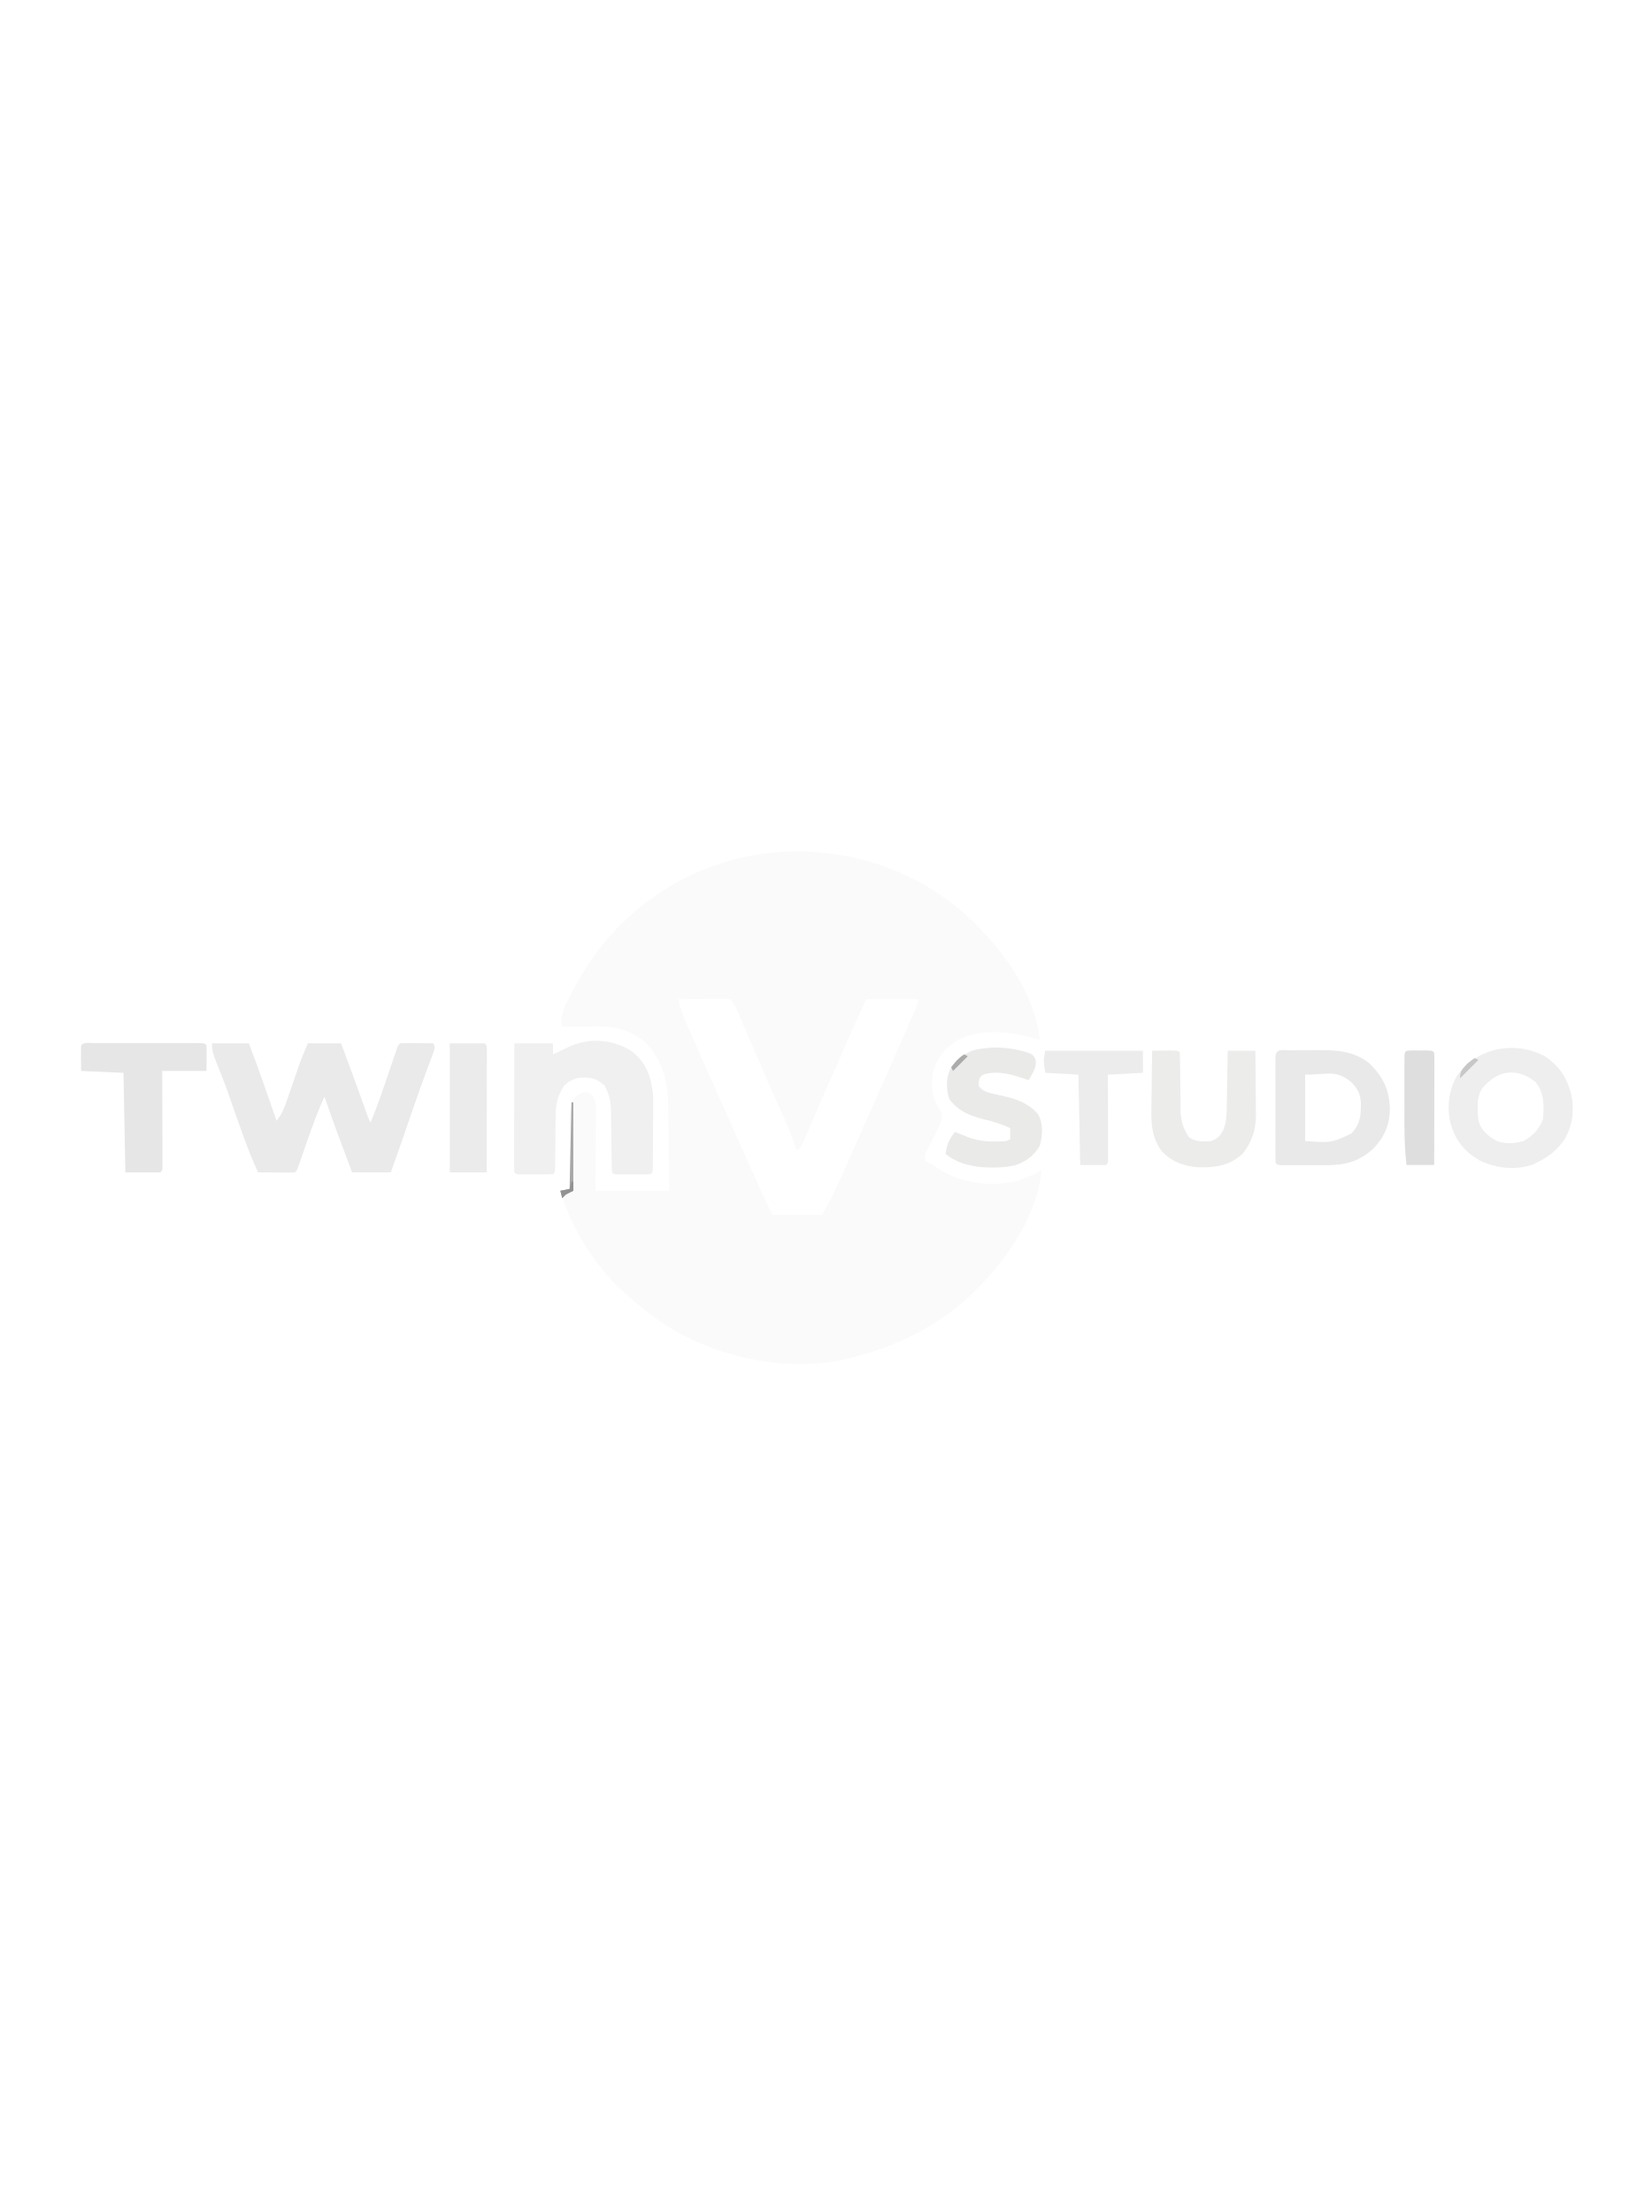
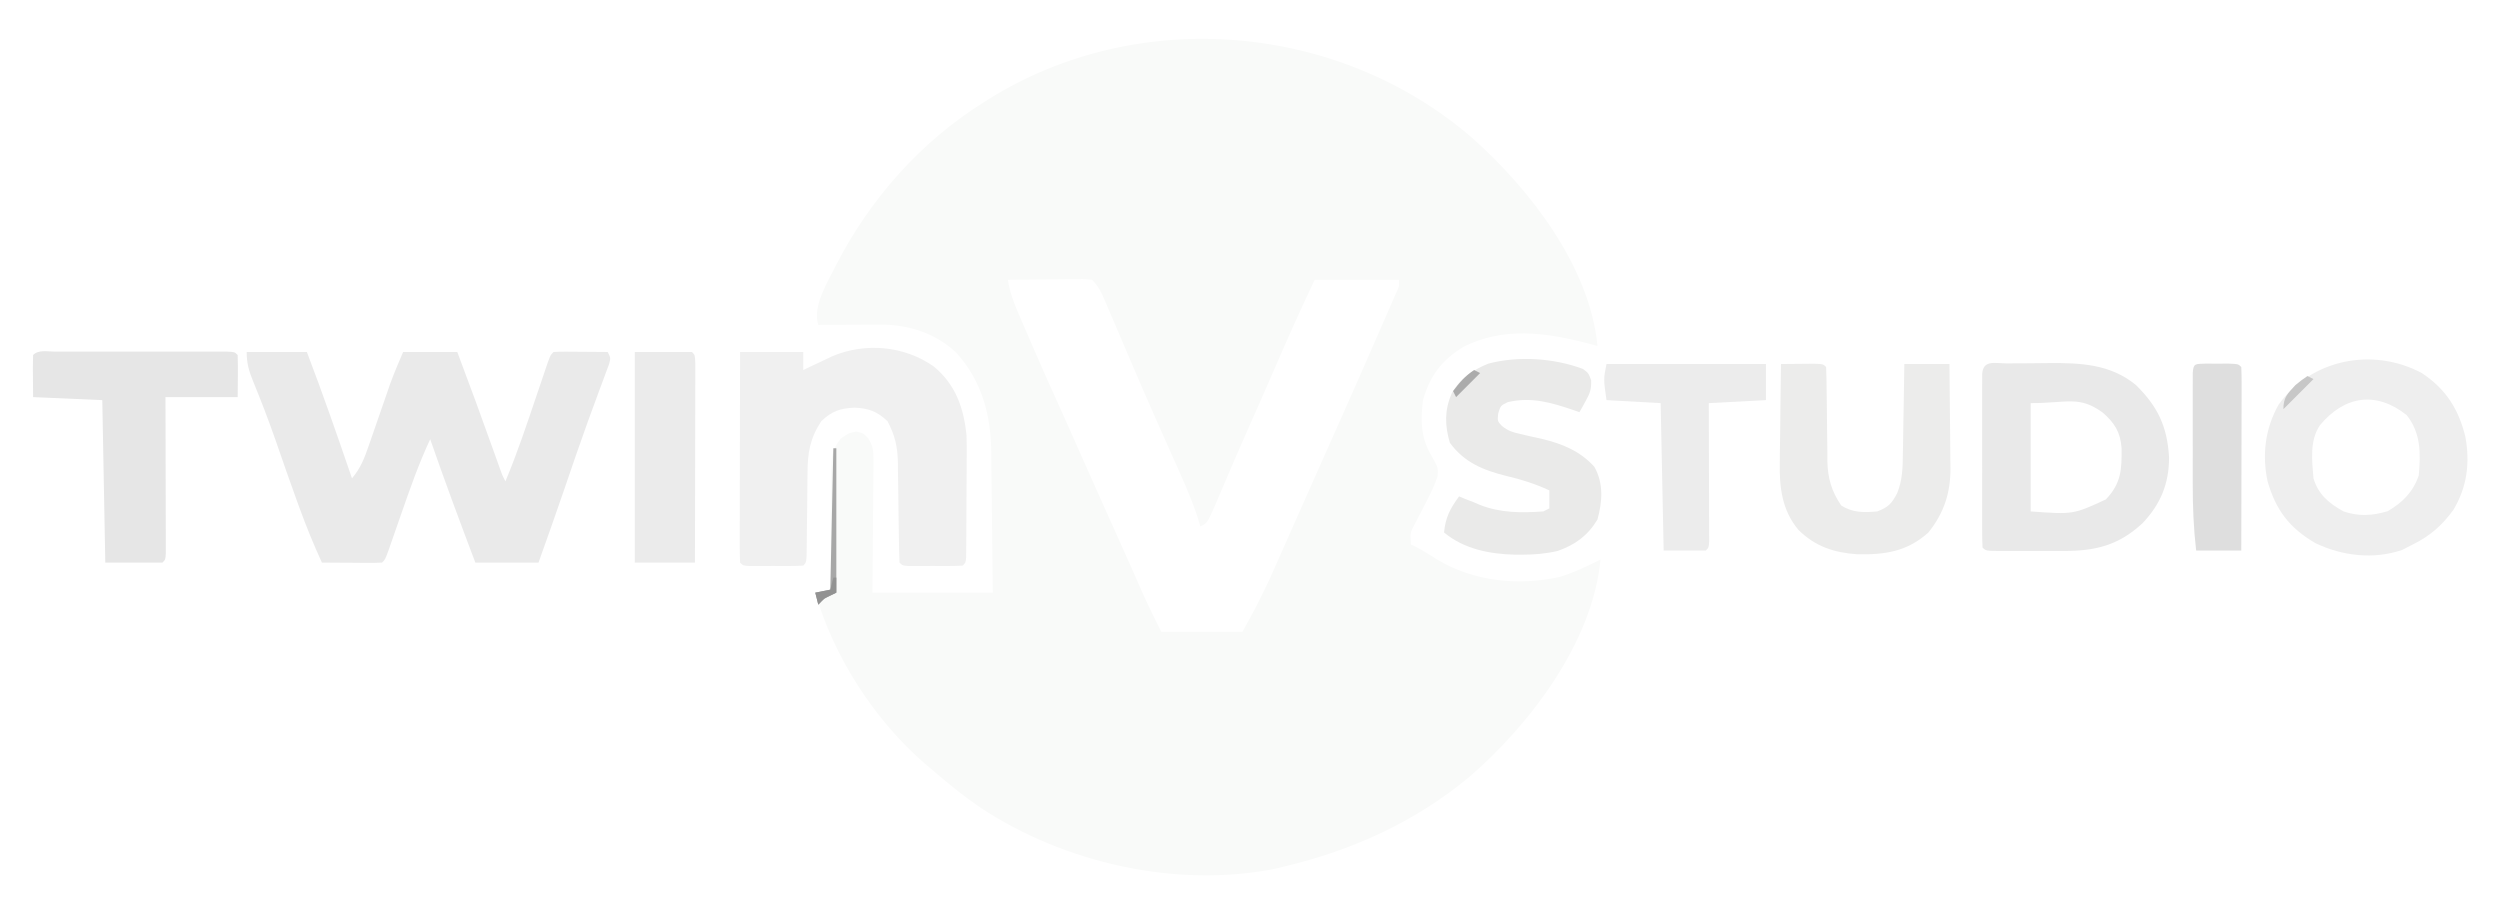
- <svg xmlns="http://www.w3.org/2000/svg" version="1.1" width="896" height="1200">
+ <svg xmlns="http://www.w3.org/2000/svg" version="1.1" viewBox="33 449 831 301">
  <path d="M0 0 C19.153 17.004 39.198 42.791 41.723 69.227 C40.646 68.938 39.57 68.649 38.461 68.352 C24.505 64.744 10.595 62.782 -2.852 69.516 C-10.037 73.957 -13.979 79.112 -16.277 87.227 C-17.089 93.959 -17.059 99.539 -13.59 105.477 C-11.243 109.624 -11.243 109.624 -11.402 112.422 C-12.165 114.839 -13.124 116.968 -14.277 119.227 C-14.79 120.246 -15.303 121.266 -15.832 122.316 C-16.887 124.399 -17.965 126.471 -19.07 128.527 C-20.549 131.342 -20.549 131.342 -20.277 135.227 C-19.43 135.631 -19.43 135.631 -18.566 136.043 C-16.16 137.287 -13.934 138.704 -11.652 140.164 C0.508 147.507 15.368 149.04 29.152 146.004 C33.889 144.571 38.301 142.429 42.723 140.227 C40.135 167.611 19.442 194.915 -0.906 212.508 C-19.03 227.475 -39.535 236.798 -62.277 242.227 C-63.911 242.627 -63.911 242.627 -65.578 243.035 C-98.554 249.505 -135.578 241.065 -163.433 222.653 C-168.999 218.845 -174.186 214.641 -179.277 210.227 C-180.131 209.507 -180.984 208.788 -181.863 208.047 C-198.535 193.632 -212.188 172.541 -218.277 151.227 C-216.627 150.897 -214.977 150.567 -213.277 150.227 C-213.276 149.649 -213.274 149.071 -213.273 148.476 C-213.253 142.457 -213.199 136.439 -213.125 130.421 C-213.102 128.175 -213.087 125.93 -213.082 123.684 C-213.072 120.454 -213.032 117.226 -212.984 113.996 C-212.988 112.994 -212.992 111.992 -212.996 110.959 C-212.897 106.226 -212.827 103.952 -209.897 100.089 C-207.277 98.227 -207.277 98.227 -204.652 97.664 C-202.277 98.227 -202.277 98.227 -200.65 99.952 C-199.041 102.617 -198.913 104.088 -198.937 107.179 C-198.937 108.159 -198.937 109.14 -198.937 110.151 C-198.953 111.202 -198.968 112.253 -198.984 113.336 C-198.989 114.418 -198.993 115.5 -198.997 116.615 C-199.014 120.069 -199.052 123.522 -199.09 126.977 C-199.105 129.319 -199.119 131.661 -199.131 134.004 C-199.161 139.745 -199.22 145.485 -199.277 151.227 C-186.077 151.227 -172.877 151.227 -159.277 151.227 C-159.345 143.974 -159.416 136.721 -159.513 129.469 C-159.557 126.091 -159.597 122.712 -159.624 119.334 C-159.658 115.446 -159.71 111.559 -159.766 107.672 C-159.772 106.477 -159.778 105.281 -159.785 104.05 C-159.998 91.766 -163.017 80.765 -171.402 71.477 C-178.268 64.988 -187.313 62.085 -196.574 62.129 C-197.779 62.132 -198.985 62.135 -200.227 62.139 C-202.108 62.151 -202.108 62.151 -204.027 62.164 C-205.297 62.169 -206.567 62.173 -207.875 62.178 C-211.009 62.19 -214.143 62.206 -217.277 62.227 C-219.343 56.031 -214.079 47.895 -211.267 42.168 C-200.044 20.328 -183.163 1.271 -162.277 -11.773 C-161.71 -12.132 -161.142 -12.491 -160.557 -12.861 C-110.788 -43.903 -44.291 -38.193 0 0 Z M-154.277 47.227 C-153.625 51.266 -152.352 54.703 -150.73 58.453 C-149.957 60.249 -149.957 60.249 -149.168 62.082 C-148.621 63.339 -148.074 64.595 -147.527 65.852 C-146.996 67.084 -146.464 68.318 -145.934 69.551 C-143.195 75.89 -140.401 82.199 -137.528 88.479 C-135.156 93.69 -132.847 98.929 -130.527 104.164 C-126.524 113.186 -122.503 122.198 -118.442 131.194 C-116.643 135.182 -114.854 139.174 -113.086 143.176 C-112.729 143.983 -112.372 144.79 -112.005 145.621 C-111.34 147.127 -110.676 148.635 -110.015 150.143 C-107.903 154.926 -105.622 159.537 -103.277 164.227 C-94.367 164.227 -85.457 164.227 -76.277 164.227 C-71.509 155.575 -71.509 155.575 -67.27 146.758 C-66.764 145.623 -66.258 144.489 -65.737 143.32 C-65.214 142.134 -64.691 140.948 -64.152 139.727 C-63.589 138.458 -63.025 137.189 -62.46 135.921 C-61.301 133.313 -60.144 130.705 -58.99 128.095 C-57.347 124.383 -55.698 120.673 -54.047 116.965 C-52.019 112.41 -49.995 107.854 -47.973 103.297 C-46.389 99.727 -44.802 96.159 -43.207 92.594 C-39.15 83.519 -35.154 74.416 -31.183 65.303 C-30.582 63.924 -29.979 62.545 -29.375 61.167 C-28.526 59.23 -27.682 57.291 -26.84 55.352 C-26.346 54.22 -25.852 53.088 -25.344 51.922 C-24.155 49.4 -24.155 49.4 -24.277 47.227 C-33.517 47.227 -42.757 47.227 -52.277 47.227 C-56.875 56.922 -61.253 66.688 -65.511 76.537 C-68.086 82.491 -70.69 88.43 -73.34 94.352 C-76.748 101.973 -80.045 109.64 -83.309 117.325 C-83.846 118.587 -83.846 118.587 -84.395 119.875 C-84.71 120.619 -85.026 121.364 -85.351 122.13 C-87.979 128.077 -87.979 128.077 -90.277 129.227 C-90.625 128.077 -90.973 126.927 -91.332 125.742 C-93.567 119.046 -96.521 112.652 -99.4 106.216 C-101.099 102.419 -102.785 98.615 -104.473 94.812 C-104.971 93.692 -104.971 93.692 -105.479 92.549 C-108.126 86.587 -110.721 80.603 -113.277 74.602 C-113.625 73.787 -113.973 72.973 -114.331 72.135 C-115.653 69.038 -116.973 65.941 -118.292 62.843 C-119.262 60.573 -120.237 58.306 -121.215 56.039 C-121.498 55.372 -121.781 54.706 -122.072 54.019 C-123.245 51.311 -124.17 49.334 -126.277 47.227 C-129.192 46.948 -129.192 46.948 -132.598 47.031 C-133.854 47.038 -135.111 47.044 -136.406 47.051 C-138.384 47.076 -138.384 47.076 -140.402 47.102 C-141.742 47.112 -143.082 47.121 -144.422 47.129 C-147.707 47.153 -150.992 47.185 -154.277 47.227 Z " fill="#F9FAF9" transform="translate(522.2773,494.7734)" />
  <path d="M0 0 C6.6 0 13.2 0 20 0 C25.312 13.894 30.178 27.929 35 42 C37.873 38.635 39.156 35.237 40.594 31.074 C40.827 30.408 41.059 29.743 41.299 29.057 C42.04 26.936 42.77 24.812 43.5 22.688 C44.231 20.574 44.965 18.462 45.701 16.351 C46.37 14.427 47.034 12.502 47.697 10.577 C49 7.001 50.501 3.498 52 0 C57.94 0 63.88 0 70 0 C74.118 10.876 78.105 21.792 82.015 32.744 C82.388 33.785 82.761 34.826 83.145 35.898 C83.478 36.833 83.812 37.769 84.156 38.732 C84.95 40.988 84.95 40.988 86 43 C89.967 33.568 93.17 23.885 96.445 14.198 C97.173 12.047 97.905 9.896 98.637 7.746 C98.86 7.083 99.083 6.419 99.312 5.736 C100.887 1.113 100.887 1.113 102 0 C103.343 -0.086 104.69 -0.107 106.035 -0.098 C106.844 -0.094 107.653 -0.091 108.486 -0.088 C109.336 -0.08 110.187 -0.071 111.062 -0.062 C111.917 -0.058 112.771 -0.053 113.65 -0.049 C115.767 -0.037 117.883 -0.019 120 0 C121 2 121 2 120.446 4.062 C120.127 4.914 119.809 5.766 119.48 6.645 C119.122 7.617 118.764 8.59 118.396 9.593 C117.997 10.655 117.598 11.718 117.188 12.812 C116.351 15.085 115.516 17.359 114.684 19.633 C114.024 21.432 114.024 21.432 113.351 23.267 C110.654 30.72 108.106 38.225 105.54 45.724 C102.758 53.84 99.899 61.925 97 70 C90.07 70 83.14 70 76 70 C70.855 56.382 65.766 42.755 61 29 C57.181 37.129 54.258 45.529 51.312 54 C50.567 56.141 49.82 58.282 49.07 60.421 C48.397 62.341 47.728 64.262 47.06 66.184 C46 69 46 69 45 70 C43.511 70.087 42.019 70.107 40.527 70.098 C39.628 70.094 38.729 70.091 37.803 70.088 C36.384 70.075 36.384 70.075 34.938 70.062 C33.988 70.058 33.039 70.053 32.061 70.049 C29.707 70.037 27.354 70.021 25 70 C22.32 64.14 19.885 58.244 17.688 52.188 C17.39 51.374 17.092 50.561 16.785 49.723 C14.331 42.99 11.978 36.222 9.641 29.448 C7.328 22.8 4.805 16.246 2.133 9.734 C0.72 6.218 0 3.846 0 0 Z " fill="#EAEAEA" transform="translate(115,566)" />
  <path d="M0 0 C7.222 5.958 9.984 13.717 10.893 22.898 C10.984 25.627 10.99 28.34 10.953 31.07 C10.951 32.051 10.949 33.032 10.947 34.043 C10.941 36.091 10.927 38.14 10.906 40.188 C10.875 43.339 10.865 46.49 10.859 49.641 C10.85 51.638 10.84 53.635 10.828 55.633 C10.824 56.577 10.82 57.522 10.815 58.495 C10.806 59.361 10.796 60.226 10.786 61.118 C10.779 61.882 10.772 62.646 10.765 63.433 C10.625 65.188 10.625 65.188 9.625 66.188 C8.148 66.286 6.667 66.318 5.188 66.32 C3.846 66.322 3.846 66.322 2.477 66.324 C1.065 66.318 1.065 66.318 -0.375 66.312 C-1.787 66.318 -1.787 66.318 -3.227 66.324 C-4.121 66.323 -5.016 66.322 -5.938 66.32 C-6.764 66.319 -7.59 66.318 -8.441 66.317 C-10.375 66.188 -10.375 66.188 -11.375 65.188 C-11.498 62.314 -11.561 59.461 -11.586 56.586 C-11.614 54.798 -11.643 53.01 -11.672 51.223 C-11.713 48.399 -11.75 45.575 -11.776 42.75 C-11.804 40.029 -11.85 37.308 -11.898 34.586 C-11.902 33.75 -11.905 32.915 -11.908 32.054 C-12.019 26.707 -12.852 22.93 -15.375 18.188 C-18.868 14.865 -21.67 13.907 -26.375 13.688 C-31.105 13.915 -33.864 14.844 -37.375 18.188 C-41.113 23.799 -41.965 28.834 -41.949 35.465 C-41.97 36.743 -41.97 36.743 -41.992 38.047 C-42.034 40.739 -42.049 43.432 -42.062 46.125 C-42.092 48.843 -42.126 51.561 -42.165 54.278 C-42.188 55.963 -42.203 57.648 -42.212 59.333 C-42.265 65.078 -42.265 65.078 -43.375 66.188 C-44.852 66.286 -46.333 66.318 -47.812 66.32 C-49.154 66.322 -49.154 66.322 -50.523 66.324 C-51.935 66.318 -51.935 66.318 -53.375 66.312 C-54.787 66.318 -54.787 66.318 -56.227 66.324 C-57.121 66.323 -58.016 66.322 -58.938 66.32 C-59.764 66.319 -60.59 66.318 -61.441 66.317 C-63.375 66.188 -63.375 66.188 -64.375 65.188 C-64.469 63.009 -64.492 60.828 -64.489 58.648 C-64.489 57.965 -64.489 57.282 -64.489 56.579 C-64.488 54.312 -64.48 52.045 -64.473 49.777 C-64.471 48.209 -64.469 46.641 -64.468 45.073 C-64.465 40.939 -64.455 36.804 -64.444 32.669 C-64.433 28.453 -64.429 24.237 -64.424 20.021 C-64.413 11.743 -64.395 3.465 -64.375 -4.812 C-57.445 -4.812 -50.515 -4.812 -43.375 -4.812 C-43.375 -2.833 -43.375 -0.853 -43.375 1.188 C-42.054 0.555 -42.054 0.555 -40.707 -0.09 C-39.546 -0.638 -38.384 -1.186 -37.188 -1.75 C-36.039 -2.295 -34.89 -2.841 -33.707 -3.402 C-22.746 -8.041 -9.755 -6.87 0 0 Z " fill="#F0F0F0" transform="translate(343.375,570.8125)" />
  <path d="M0 0 C0.73 -0.006 1.459 -0.011 2.211 -0.017 C3.763 -0.027 5.316 -0.033 6.869 -0.037 C9.213 -0.047 11.556 -0.078 13.9 -0.109 C24.461 -0.184 34.315 0.213 42.816 7.203 C50.082 14.375 53.212 20.965 53.812 31.211 C53.824 39.959 50.997 46.821 44.957 53.152 C37.129 60.388 29.473 62.366 18.926 62.336 C18.181 62.337 17.435 62.338 16.668 62.339 C15.101 62.34 13.534 62.338 11.968 62.333 C9.56 62.328 7.153 62.333 4.746 62.34 C3.223 62.339 1.699 62.338 0.176 62.336 C-0.547 62.338 -1.27 62.34 -2.015 62.342 C-7.069 62.318 -7.069 62.318 -8.184 61.203 C-8.283 59.337 -8.312 57.467 -8.313 55.598 C-8.316 54.4 -8.319 53.202 -8.323 51.968 C-8.321 50.663 -8.318 49.359 -8.316 48.016 C-8.317 46.674 -8.318 45.333 -8.319 43.991 C-8.321 41.177 -8.319 38.362 -8.314 35.548 C-8.308 31.933 -8.312 28.318 -8.318 24.703 C-8.321 21.932 -8.32 19.161 -8.317 16.39 C-8.316 14.406 -8.319 12.422 -8.323 10.439 C-8.319 9.241 -8.316 8.043 -8.313 6.809 C-8.312 5.748 -8.311 4.687 -8.311 3.594 C-8.047 -1.364 -3.98 0.024 0 0 Z M7.816 13.203 C7.816 25.083 7.816 36.963 7.816 49.203 C21.962 50.226 21.962 50.226 32.816 45.203 C37.92 39.838 38.113 35.285 38.027 28.148 C37.647 22.841 35.702 19.813 31.816 16.391 C23.891 10.612 20.091 13.203 7.816 13.203 Z " fill="#E9E9E9" transform="translate(700.1836,569.7969)" />
  <path d="M0 0 C7.95 5.245 12.304 12.056 14.496 21.238 C16.06 29.809 15.066 37.898 10.523 45.457 C6.741 50.664 2.751 54.147 -3 57 C-4.176 57.598 -5.351 58.196 -6.562 58.812 C-16.058 62.04 -26.442 60.81 -35.34 56.547 C-43.98 51.522 -48.525 45.536 -51.25 36 C-53.149 27.19 -52.051 18.407 -47.594 10.508 C-36.782 -4.639 -16.317 -8.697 0 0 Z M-33.801 17.281 C-37.324 22.33 -36.501 29.145 -36 35 C-34.373 40.402 -30.854 43.315 -26 46 C-20.848 47.717 -16.494 47.438 -11.375 45.938 C-6.423 43.095 -2.823 39.469 -1 34 C-0.338 26.676 -0.288 19.98 -5 14 C-15.183 5.895 -25.67 7.55 -33.801 17.281 Z " fill="#EEEEEE" transform="translate(838,573)" />
  <path d="M0 0 C1.318 -0.003 2.636 -0.006 3.994 -0.01 C5.444 -0.008 6.894 -0.006 8.344 -0.003 C9.82 -0.004 11.296 -0.005 12.771 -0.006 C15.869 -0.008 18.965 -0.006 22.062 -0.001 C26.041 0.005 30.019 0.001 33.997 -0.005 C37.046 -0.008 40.095 -0.007 43.144 -0.004 C44.611 -0.004 46.078 -0.005 47.546 -0.007 C49.593 -0.009 51.64 -0.005 53.688 0 C55.438 0.001 55.438 0.001 57.225 0.002 C59.844 0.129 59.844 0.129 60.844 1.129 C60.988 5.798 60.886 10.458 60.844 15.129 C52.924 15.129 45.004 15.129 36.844 15.129 C36.855 19.016 36.867 22.902 36.879 26.907 C36.887 30.653 36.893 34.399 36.899 38.146 C36.904 40.758 36.911 43.37 36.919 45.983 C36.931 49.728 36.937 53.474 36.941 57.219 C36.947 58.395 36.952 59.571 36.957 60.783 C36.957 61.864 36.957 62.945 36.957 64.059 C36.959 65.016 36.962 65.973 36.964 66.959 C36.844 69.129 36.844 69.129 35.844 70.129 C29.574 70.129 23.304 70.129 16.844 70.129 C16.514 52.309 16.184 34.489 15.844 16.129 C4.459 15.634 4.459 15.634 -7.156 15.129 C-7.254 4.29 -7.254 4.29 -7.156 1.129 C-5.331 -0.696 -2.451 0.002 0 0 Z " fill="#E6E6E6" transform="translate(51.15625,565.8706)" />
  <path d="M0 0 C2.312 -0.027 4.625 -0.046 6.938 -0.062 C8.225 -0.074 9.513 -0.086 10.84 -0.098 C14 0 14 0 15 1 C15.111 3.716 15.162 6.412 15.176 9.129 C15.199 10.821 15.223 12.513 15.248 14.205 C15.283 16.875 15.312 19.545 15.326 22.216 C15.342 24.792 15.382 27.366 15.426 29.941 C15.424 30.728 15.422 31.515 15.42 32.326 C15.542 37.915 16.813 42.346 20 47 C23.794 49.461 27.562 49.396 32 49 C35.682 47.577 36.756 46.462 38.609 42.955 C40.38 38.593 40.475 34.446 40.512 29.785 C40.53 28.929 40.548 28.074 40.566 27.192 C40.62 24.482 40.654 21.773 40.688 19.062 C40.721 17.215 40.755 15.368 40.791 13.521 C40.876 9.014 40.943 4.507 41 0 C45.95 0 50.9 0 56 0 C56.075 5.835 56.129 11.67 56.165 17.505 C56.18 19.487 56.2 21.47 56.226 23.452 C56.263 26.312 56.28 29.171 56.293 32.031 C56.308 32.909 56.324 33.786 56.34 34.69 C56.342 42.868 54.195 49.506 49 56 C41.955 62.342 34.564 63.434 25.281 63.242 C17.566 62.673 11.405 60.67 5.818 55.153 C0.309 48.628 -0.582 40.851 -0.391 32.617 C-0.385 31.677 -0.379 30.737 -0.373 29.768 C-0.351 26.803 -0.301 23.839 -0.25 20.875 C-0.23 18.849 -0.212 16.823 -0.195 14.797 C-0.152 9.864 -0.083 4.932 0 0 Z " fill="#ECECEB" transform="translate(625,570)" />
  <path d="M0 0 C1.836 1.363 1.836 1.363 2.73 3.738 C2.85 6.717 2.341 8.097 0.898 10.676 C0.328 11.722 0.328 11.722 -0.254 12.789 C-0.554 13.309 -0.855 13.828 -1.164 14.363 C-1.756 14.158 -2.347 13.953 -2.957 13.742 C-10.397 11.205 -17.135 9.161 -25.039 11.051 C-27.38 12.209 -27.38 12.209 -28.164 14.801 C-28.427 17.362 -28.427 17.362 -26.925 18.948 C-24.917 20.562 -23.499 21.018 -20.996 21.574 C-19.779 21.864 -19.779 21.864 -18.537 22.16 C-16.85 22.541 -15.163 22.919 -13.475 23.293 C-6.788 24.895 -0.937 27.322 3.773 32.488 C6.93 38.059 6.461 44.057 4.836 50.051 C1.601 55.409 -2.537 58.44 -8.422 60.508 C-12.422 61.422 -16.206 61.747 -20.289 61.738 C-21.025 61.737 -21.762 61.737 -22.52 61.736 C-30.985 61.555 -39.515 59.875 -46.164 54.363 C-45.688 49.364 -44.132 46.385 -41.164 42.363 C-40.525 42.631 -39.885 42.9 -39.227 43.176 C-38.216 43.568 -37.205 43.96 -36.164 44.363 C-35.556 44.628 -34.947 44.892 -34.32 45.164 C-27.4 47.888 -20.527 47.872 -13.164 47.363 C-12.504 47.033 -11.844 46.703 -11.164 46.363 C-11.164 44.383 -11.164 42.403 -11.164 40.363 C-15.928 38.189 -20.413 36.728 -25.539 35.551 C-33.207 33.631 -39.456 31.056 -44.227 24.551 C-45.925 18.777 -46.043 13.691 -43.602 8.113 C-40.758 3.07 -36.761 0.45 -31.512 -1.746 C-21.491 -4.412 -9.638 -3.603 0 0 Z " fill="#EAEAE9" transform="translate(559.1641,571.6367)" />
  <path d="M0 0 C17.49 0 34.98 0 53 0 C53 3.96 53 7.92 53 12 C46.73 12.33 40.46 12.66 34 13 C34.005 14.449 34.01 15.898 34.016 17.39 C34.034 22.745 34.045 28.099 34.055 33.453 C34.06 35.774 34.067 38.095 34.075 40.417 C34.088 43.745 34.093 47.074 34.098 50.402 C34.103 51.447 34.108 52.492 34.113 53.568 C34.113 54.529 34.113 55.49 34.114 56.48 C34.116 57.331 34.118 58.181 34.12 59.057 C34 61 34 61 33 62 C28.38 62 23.76 62 19 62 C18.67 45.83 18.34 29.66 18 13 C12.06 12.67 6.12 12.34 0 12 C-1 5 -1 5 0 0 Z " fill="#ECECEC" transform="translate(567,570)" />
  <path d="M0 0 C6.27 0 12.54 0 19 0 C20 1 20 1 20.12 3.74 C20.117 5.575 20.117 5.575 20.114 7.448 C20.114 8.121 20.114 8.794 20.114 9.487 C20.113 11.722 20.105 13.957 20.098 16.191 C20.096 17.737 20.094 19.283 20.093 20.828 C20.09 24.904 20.08 28.979 20.069 33.054 C20.058 37.21 20.054 41.366 20.049 45.521 C20.038 53.681 20.02 61.84 20 70 C13.4 70 6.8 70 0 70 C0 46.9 0 23.8 0 0 Z " fill="#EBEBEB" transform="translate(244,566)" />
  <path d="M0 0 C1.279 0.003 2.558 0.005 3.875 0.008 C5.154 0.005 6.433 0.003 7.75 0 C10.875 0.133 10.875 0.133 11.875 1.133 C11.969 3.035 11.992 4.941 11.989 6.846 C11.988 8.067 11.988 9.288 11.988 10.547 C11.983 11.889 11.978 13.232 11.973 14.574 C11.971 15.94 11.969 17.307 11.968 18.673 C11.965 22.275 11.955 25.877 11.944 29.479 C11.933 33.152 11.929 36.825 11.924 40.498 C11.913 47.71 11.895 54.921 11.875 62.133 C6.925 62.133 1.975 62.133 -3.125 62.133 C-3.982 54.732 -4.272 47.482 -4.258 40.035 C-4.259 38.92 -4.26 37.804 -4.261 36.655 C-4.261 34.318 -4.26 31.981 -4.255 29.644 C-4.25 26.05 -4.255 22.456 -4.262 18.861 C-4.261 16.586 -4.26 14.311 -4.258 12.035 C-4.26 10.956 -4.262 9.877 -4.264 8.765 C-4.261 7.777 -4.258 6.788 -4.254 5.769 C-4.253 4.459 -4.253 4.459 -4.252 3.122 C-4.04 -0.204 -3.41 0.145 0 0 Z " fill="#DEDEDE" transform="translate(766.125,569.8672)" />
  <path d="M0 0 C0.33 0 0.66 0 1 0 C1 15.84 1 31.68 1 48 C-0.32 48.66 -1.64 49.32 -3 50 C-3.66 50.66 -4.32 51.32 -5 52 C-5.33 50.68 -5.66 49.36 -6 48 C-3.525 47.505 -3.525 47.505 -1 47 C-0.67 31.49 -0.34 15.98 0 0 Z " fill="#A7A7A7" transform="translate(310,598)" />
  <path d="M0 0 C0.66 0.33 1.32 0.66 2 1 C-1.3 4.3 -4.6 7.6 -8 11 C-8 7.023 -6.62 5.911 -4 3 C-1.75 1.188 -1.75 1.188 0 0 Z " fill="#C7C7C7" transform="translate(800,574)" />
  <path d="M0 0 C0.66 0.33 1.32 0.66 2 1 C-0.64 3.64 -3.28 6.28 -6 9 C-6.33 8.34 -6.66 7.68 -7 7 C-4.781 4.092 -3.07 2.047 0 0 Z " fill="#ABABAB" transform="translate(523,572)" />
  <path d="M0 0 C0.33 0 0.66 0 1 0 C1 1.65 1 3.3 1 5 C0.381 5.289 -0.237 5.577 -0.875 5.875 C-3.133 6.937 -3.133 6.937 -5 9 C-5.33 7.68 -5.66 6.36 -6 5 C-4.35 4.67 -2.7 4.34 -1 4 C-0.67 2.68 -0.34 1.36 0 0 Z " fill="#929292" transform="translate(310,641)" />
</svg>
